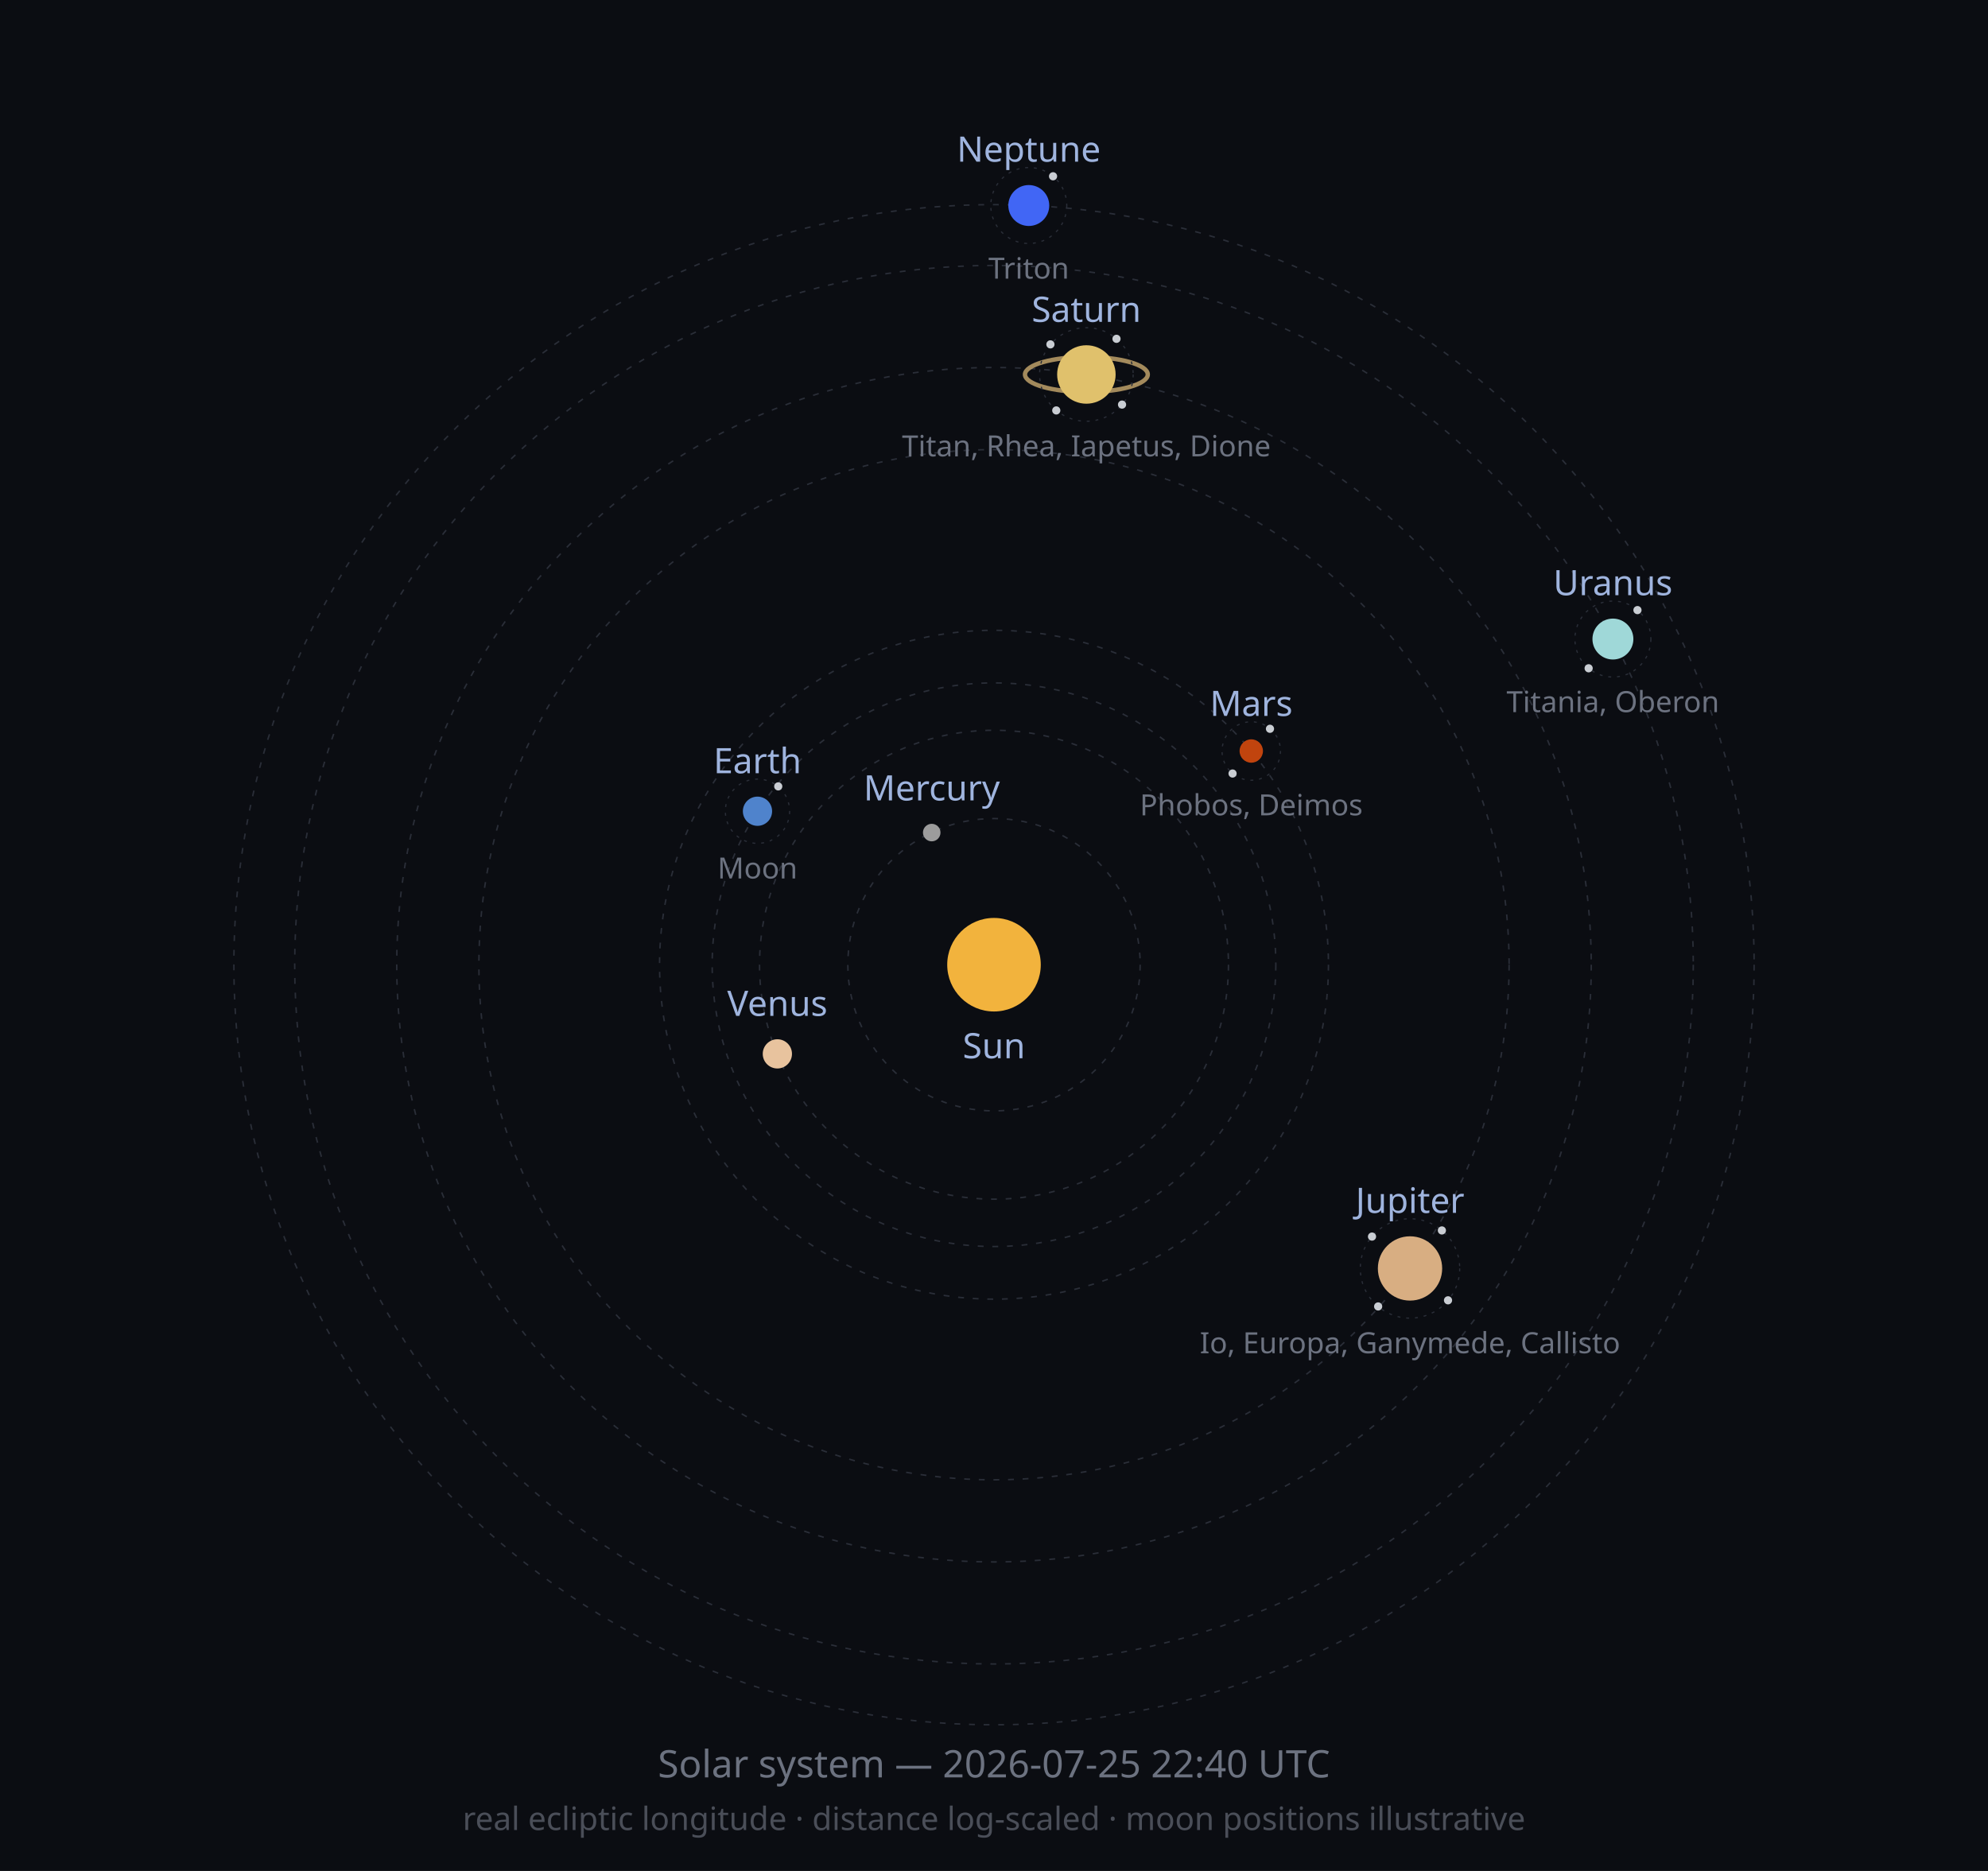
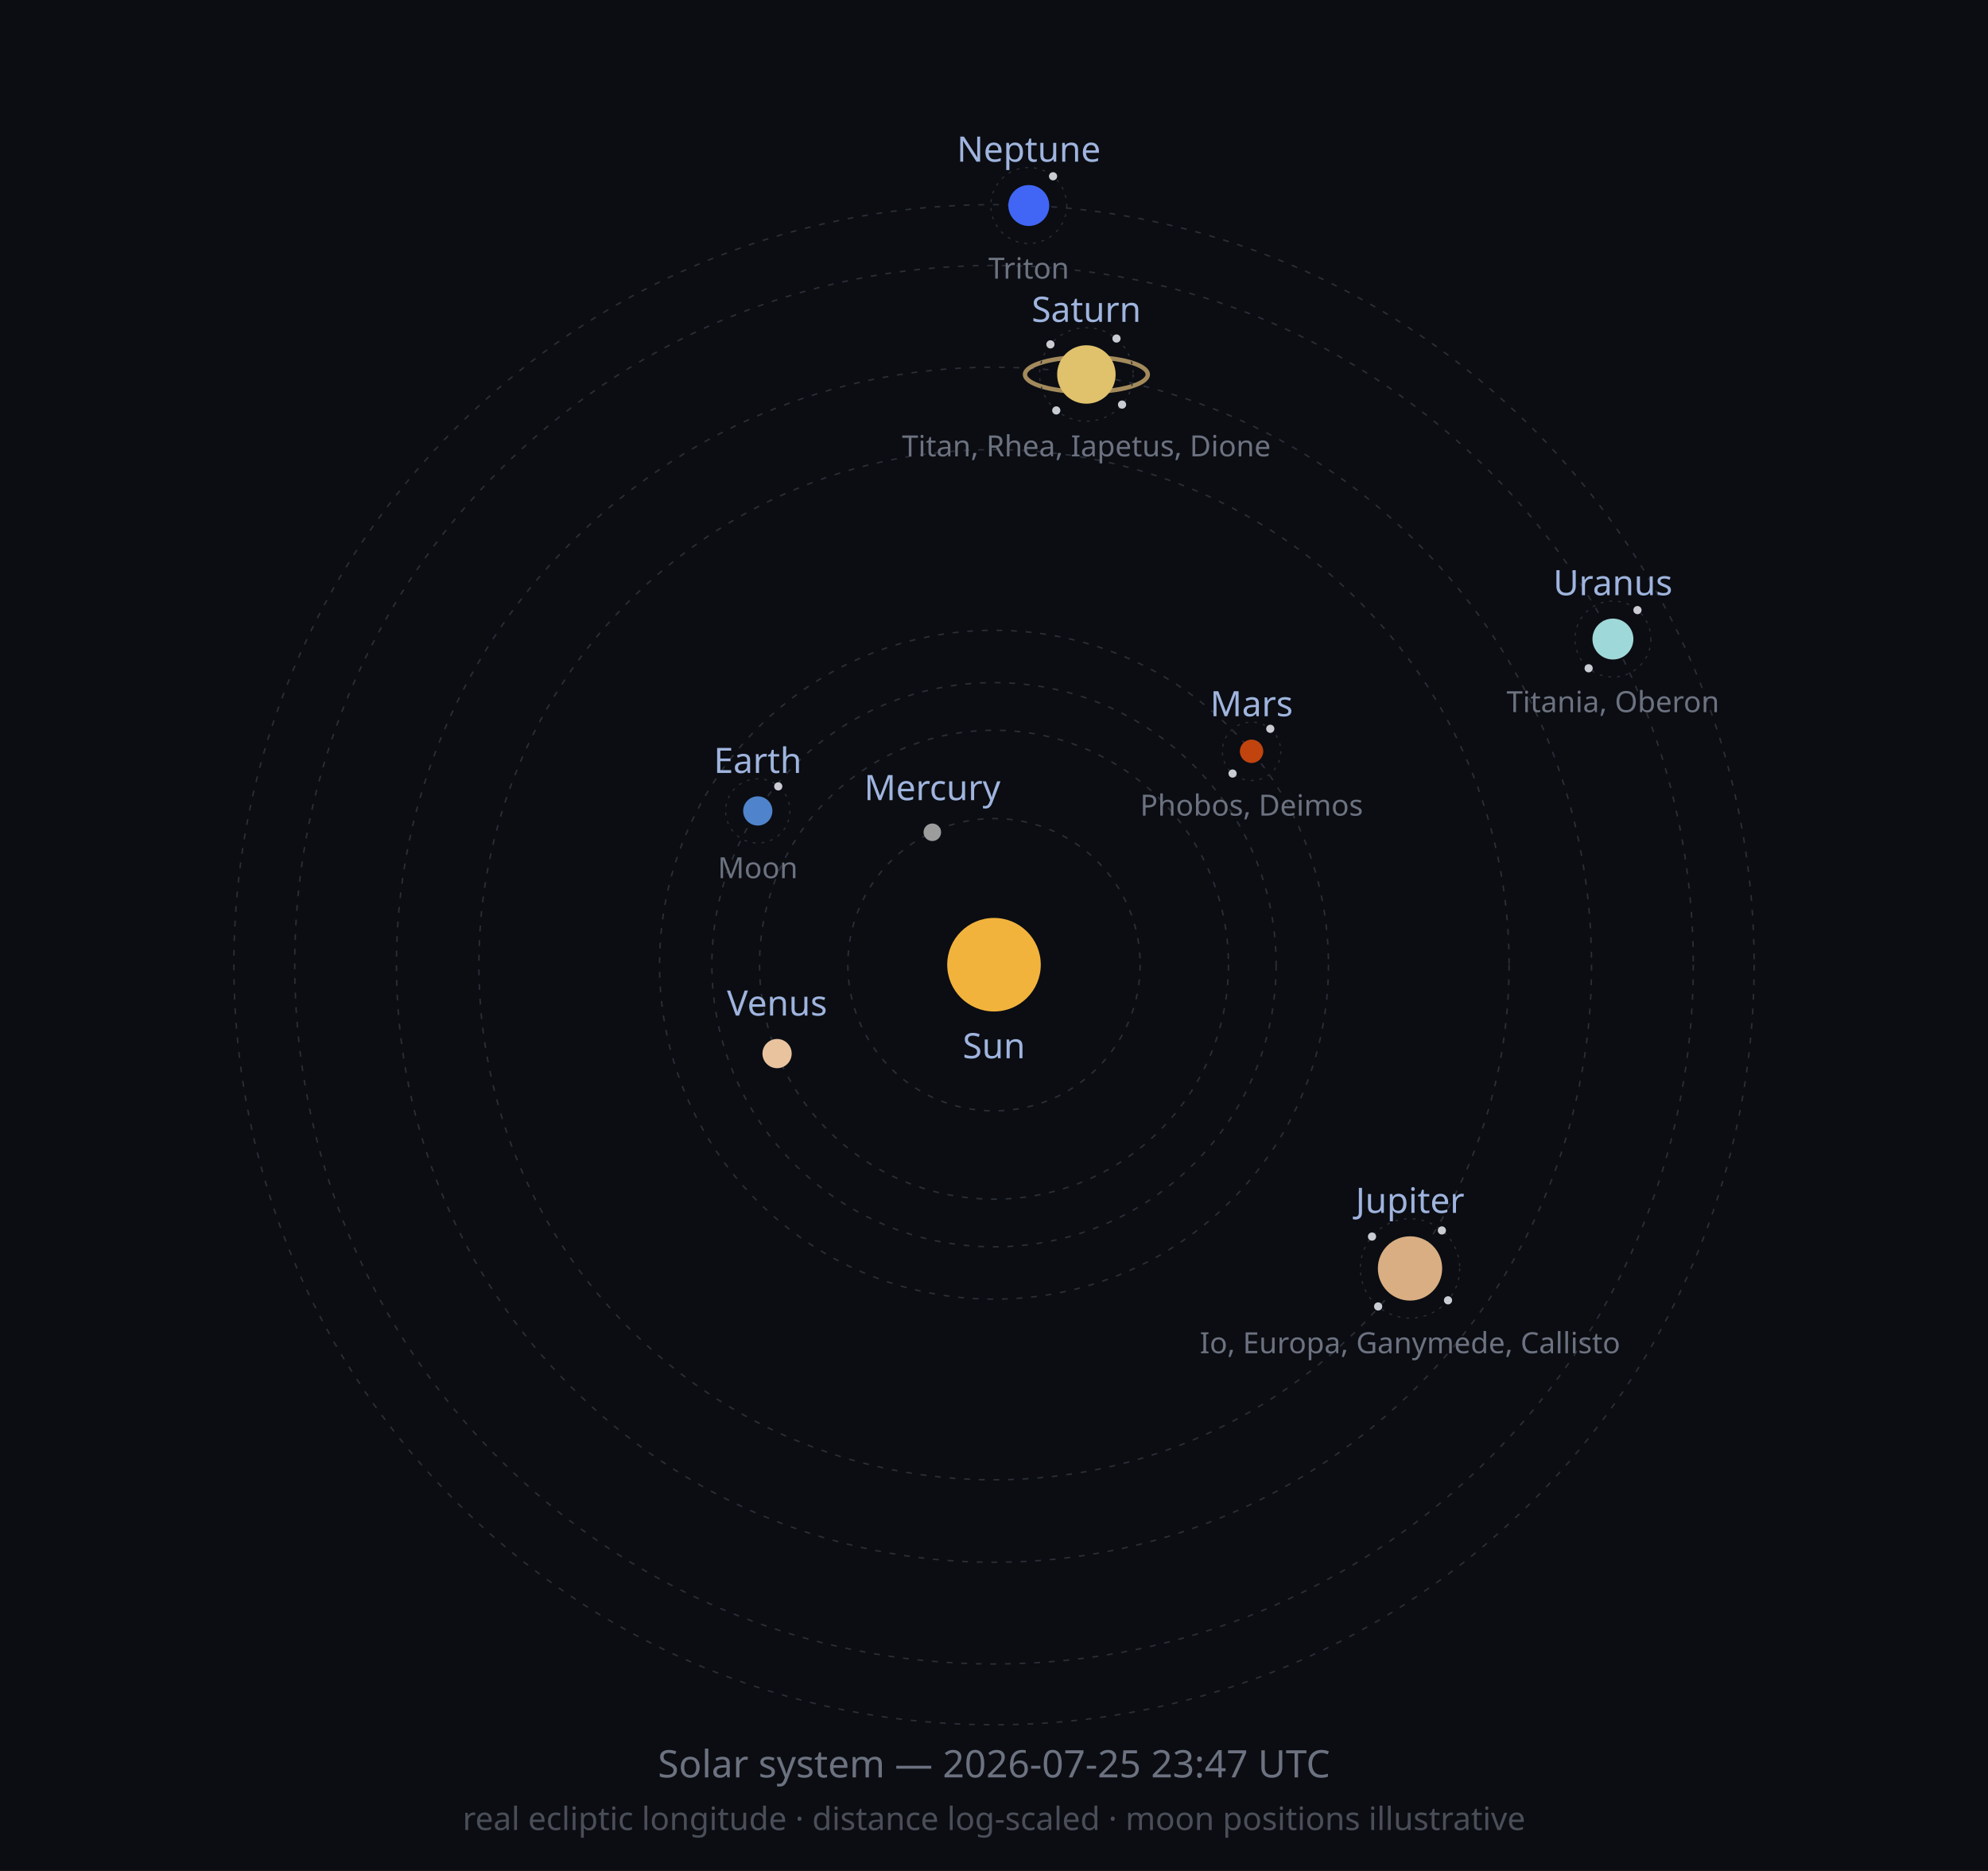
<svg xmlns="http://www.w3.org/2000/svg" width="680" height="640" viewBox="0 0 680 640" role="img">
  <defs>
    <marker id="arrow" viewBox="0 0 10 10" refX="8" refY="5" markerWidth="6" markerHeight="6" orient="auto-start-reverse">
      <path d="M2 1L8 5L2 9" fill="none" stroke="context-stroke" stroke-width="1.5" stroke-linecap="round" stroke-linejoin="round" />
    </marker>
  </defs>
  <style>
  .orbit { fill: none; stroke: #2A2E38; stroke-width: 0.5; stroke-dasharray: 2 3; }
  .moonorbit { fill: none; stroke: #2A2E38; stroke-width: 0.4; stroke-dasharray: 1 2; }
  .lbl { font-family: sans-serif; font-size: 12px; fill: #9FB4DE; }
  .moonlbl { font-family: sans-serif; font-size: 10px; fill: #6C7280; }
</style>
  <rect width="680" height="640" fill="#0B0D12" />
  <circle class="orbit" cx="340" cy="330" r="50.0" />
  <circle class="orbit" cx="340" cy="330" r="80.2" />
-   <circle class="orbit" cx="340" cy="330" r="96.4" />
+   <circle class="orbit" cx="340" cy="330" r="96.5" />
  <circle class="orbit" cx="340" cy="330" r="114.4" />
  <circle class="orbit" cx="340" cy="330" r="176.2" />
-   <circle class="orbit" cx="340" cy="330" r="204.3" />
+   <circle class="orbit" cx="340" cy="330" r="204.4" />
  <circle class="orbit" cx="340" cy="330" r="239.2" />
  <circle class="orbit" cx="340" cy="330" r="260.0" />
  <circle cx="340" cy="330" r="16" fill="#F2B33D" />
  <text class="lbl" x="340" y="362" text-anchor="middle">Sun</text>
-   <circle cx="318.7" cy="284.8" r="3" fill="#9C9C9C" />
-   <text class="lbl" x="318.7" y="273.8" text-anchor="middle">Mercury</text>
-   <circle cx="265.9" cy="360.5" r="5" fill="#E8C39E" />
-   <text class="lbl" x="265.9" y="347.5" text-anchor="middle">Venus</text>
-   <circle cx="259.1" cy="277.5" r="5" fill="#4F83CC" />
-   <circle class="moonorbit" cx="259.1" cy="277.5" r="11" />
+   <circle cx="318.9" cy="284.7" r="3" fill="#9C9C9C" />
+   <text class="lbl" x="318.9" y="273.7" text-anchor="middle">Mercury</text>
+   <circle cx="265.8" cy="360.4" r="5" fill="#E8C39E" />
+   <text class="lbl" x="265.8" y="347.4" text-anchor="middle">Venus</text>
+   <circle cx="259.2" cy="277.4" r="5" fill="#4F83CC" />
+   <circle class="moonorbit" cx="259.2" cy="277.4" r="11" />
  <circle cx="266.2" cy="269.0" r="1.4" fill="#C9CDD3" />
-   <text class="moonlbl" x="259.1" y="300.5" text-anchor="middle">Moon</text>
-   <text class="lbl" x="259.1" y="264.5" text-anchor="middle">Earth</text>
-   <circle cx="428.0" cy="256.9" r="4" fill="#C1440E" />
-   <circle class="moonorbit" cx="428.0" cy="256.9" r="10" />
-   <circle cx="434.4" cy="249.3" r="1.4" fill="#C9CDD3" />
+   <text class="moonlbl" x="259.2" y="300.4" text-anchor="middle">Moon</text>
+   <text class="lbl" x="259.2" y="264.4" text-anchor="middle">Earth</text>
+   <circle cx="428.1" cy="257.0" r="4" fill="#C1440E" />
+   <circle class="moonorbit" cx="428.1" cy="257.0" r="10" />
+   <circle cx="434.5" cy="249.3" r="1.4" fill="#C9CDD3" />
  <circle cx="421.6" cy="264.6" r="1.4" fill="#C9CDD3" />
-   <text class="moonlbl" x="428.0" y="278.9" text-anchor="middle">Phobos, Deimos</text>
-   <text class="lbl" x="428.0" y="244.9" text-anchor="middle">Mars</text>
+   <text class="moonlbl" x="428.1" y="279.0" text-anchor="middle">Phobos, Deimos</text>
+   <text class="lbl" x="428.1" y="245.0" text-anchor="middle">Mars</text>
  <circle cx="482.3" cy="433.9" r="11" fill="#D8AE82" />
  <circle class="moonorbit" cx="482.3" cy="433.9" r="17" />
  <circle cx="493.2" cy="420.9" r="1.4" fill="#C9CDD3" />
  <circle cx="495.3" cy="444.8" r="1.4" fill="#C9CDD3" />
  <circle cx="471.4" cy="446.9" r="1.4" fill="#C9CDD3" />
  <circle cx="469.3" cy="423.0" r="1.4" fill="#C9CDD3" />
  <text class="moonlbl" x="482.3" y="462.9" text-anchor="middle">Io, Europa, Ganymede, Callisto</text>
  <text class="lbl" x="482.3" y="414.9" text-anchor="middle">Jupiter</text>
  <ellipse cx="371.6" cy="128.1" rx="21.0" ry="6.0" fill="none" stroke="#C9A96E" stroke-width="1.5" opacity="0.8" />
  <circle cx="371.6" cy="128.1" r="10" fill="#E0C16C" />
  <circle class="moonorbit" cx="371.6" cy="128.1" r="16" />
-   <circle cx="381.9" cy="115.9" r="1.4" fill="#C9CDD3" />
+   <circle cx="381.9" cy="115.8" r="1.4" fill="#C9CDD3" />
  <circle cx="383.8" cy="138.4" r="1.4" fill="#C9CDD3" />
  <circle cx="361.3" cy="140.4" r="1.4" fill="#C9CDD3" />
  <circle cx="359.3" cy="117.8" r="1.4" fill="#C9CDD3" />
  <text class="moonlbl" x="371.6" y="156.1" text-anchor="middle">Titan, Rhea, Iapetus, Dione</text>
  <text class="lbl" x="371.6" y="110.1" text-anchor="middle">Saturn</text>
  <circle cx="551.7" cy="218.6" r="7" fill="#9FD8D8" />
  <circle class="moonorbit" cx="551.7" cy="218.6" r="13" />
  <circle cx="560.1" cy="208.7" r="1.4" fill="#C9CDD3" />
  <circle cx="543.4" cy="228.6" r="1.4" fill="#C9CDD3" />
  <text class="moonlbl" x="551.7" y="243.6" text-anchor="middle">Titania, Oberon</text>
  <text class="lbl" x="551.7" y="203.6" text-anchor="middle">Uranus</text>
  <circle cx="351.9" cy="70.3" r="7" fill="#4166F5" />
  <circle class="moonorbit" cx="351.9" cy="70.3" r="13" />
  <circle cx="360.2" cy="60.3" r="1.4" fill="#C9CDD3" />
  <text class="moonlbl" x="351.9" y="95.3" text-anchor="middle">Triton</text>
  <text class="lbl" x="351.9" y="55.3" text-anchor="middle">Neptune</text>
-   <text x="340" y="608" font-size="13" fill="#6C7280" text-anchor="middle" font-family="sans-serif">Solar system — 2026-07-25 22:40 UTC</text>
+   <text x="340" y="608" font-size="13" fill="#6C7280" text-anchor="middle" font-family="sans-serif">Solar system — 2026-07-25 23:47 UTC</text>
  <text x="340" y="626" font-size="11" fill="#4A4E58" text-anchor="middle" font-family="sans-serif">real ecliptic longitude · distance log-scaled · moon positions illustrative</text>
</svg>
